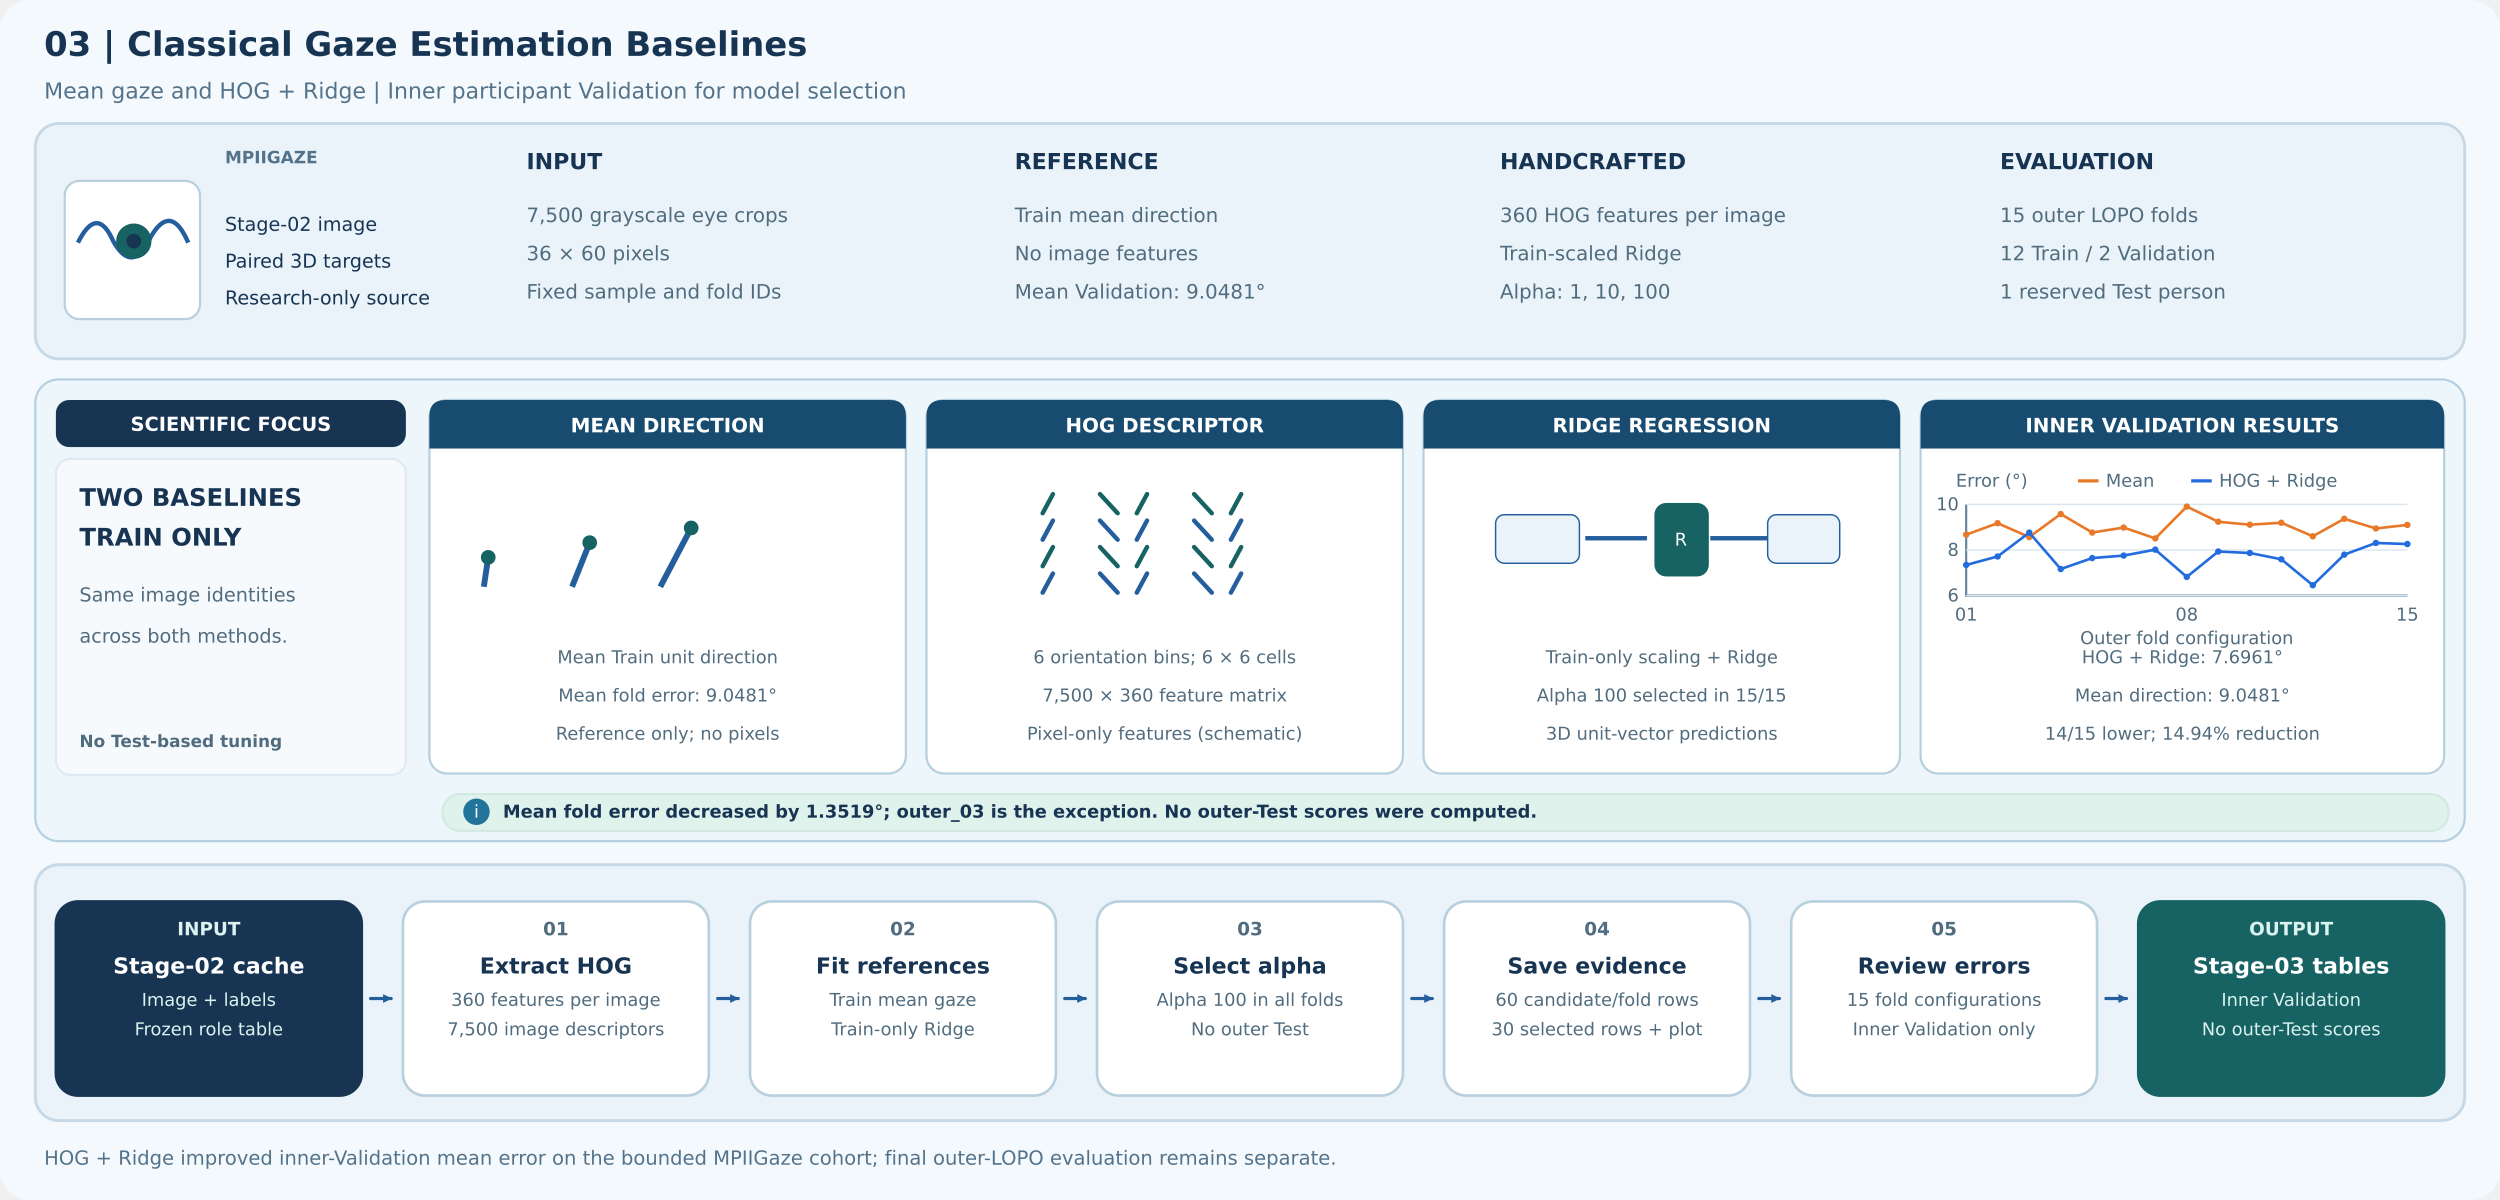
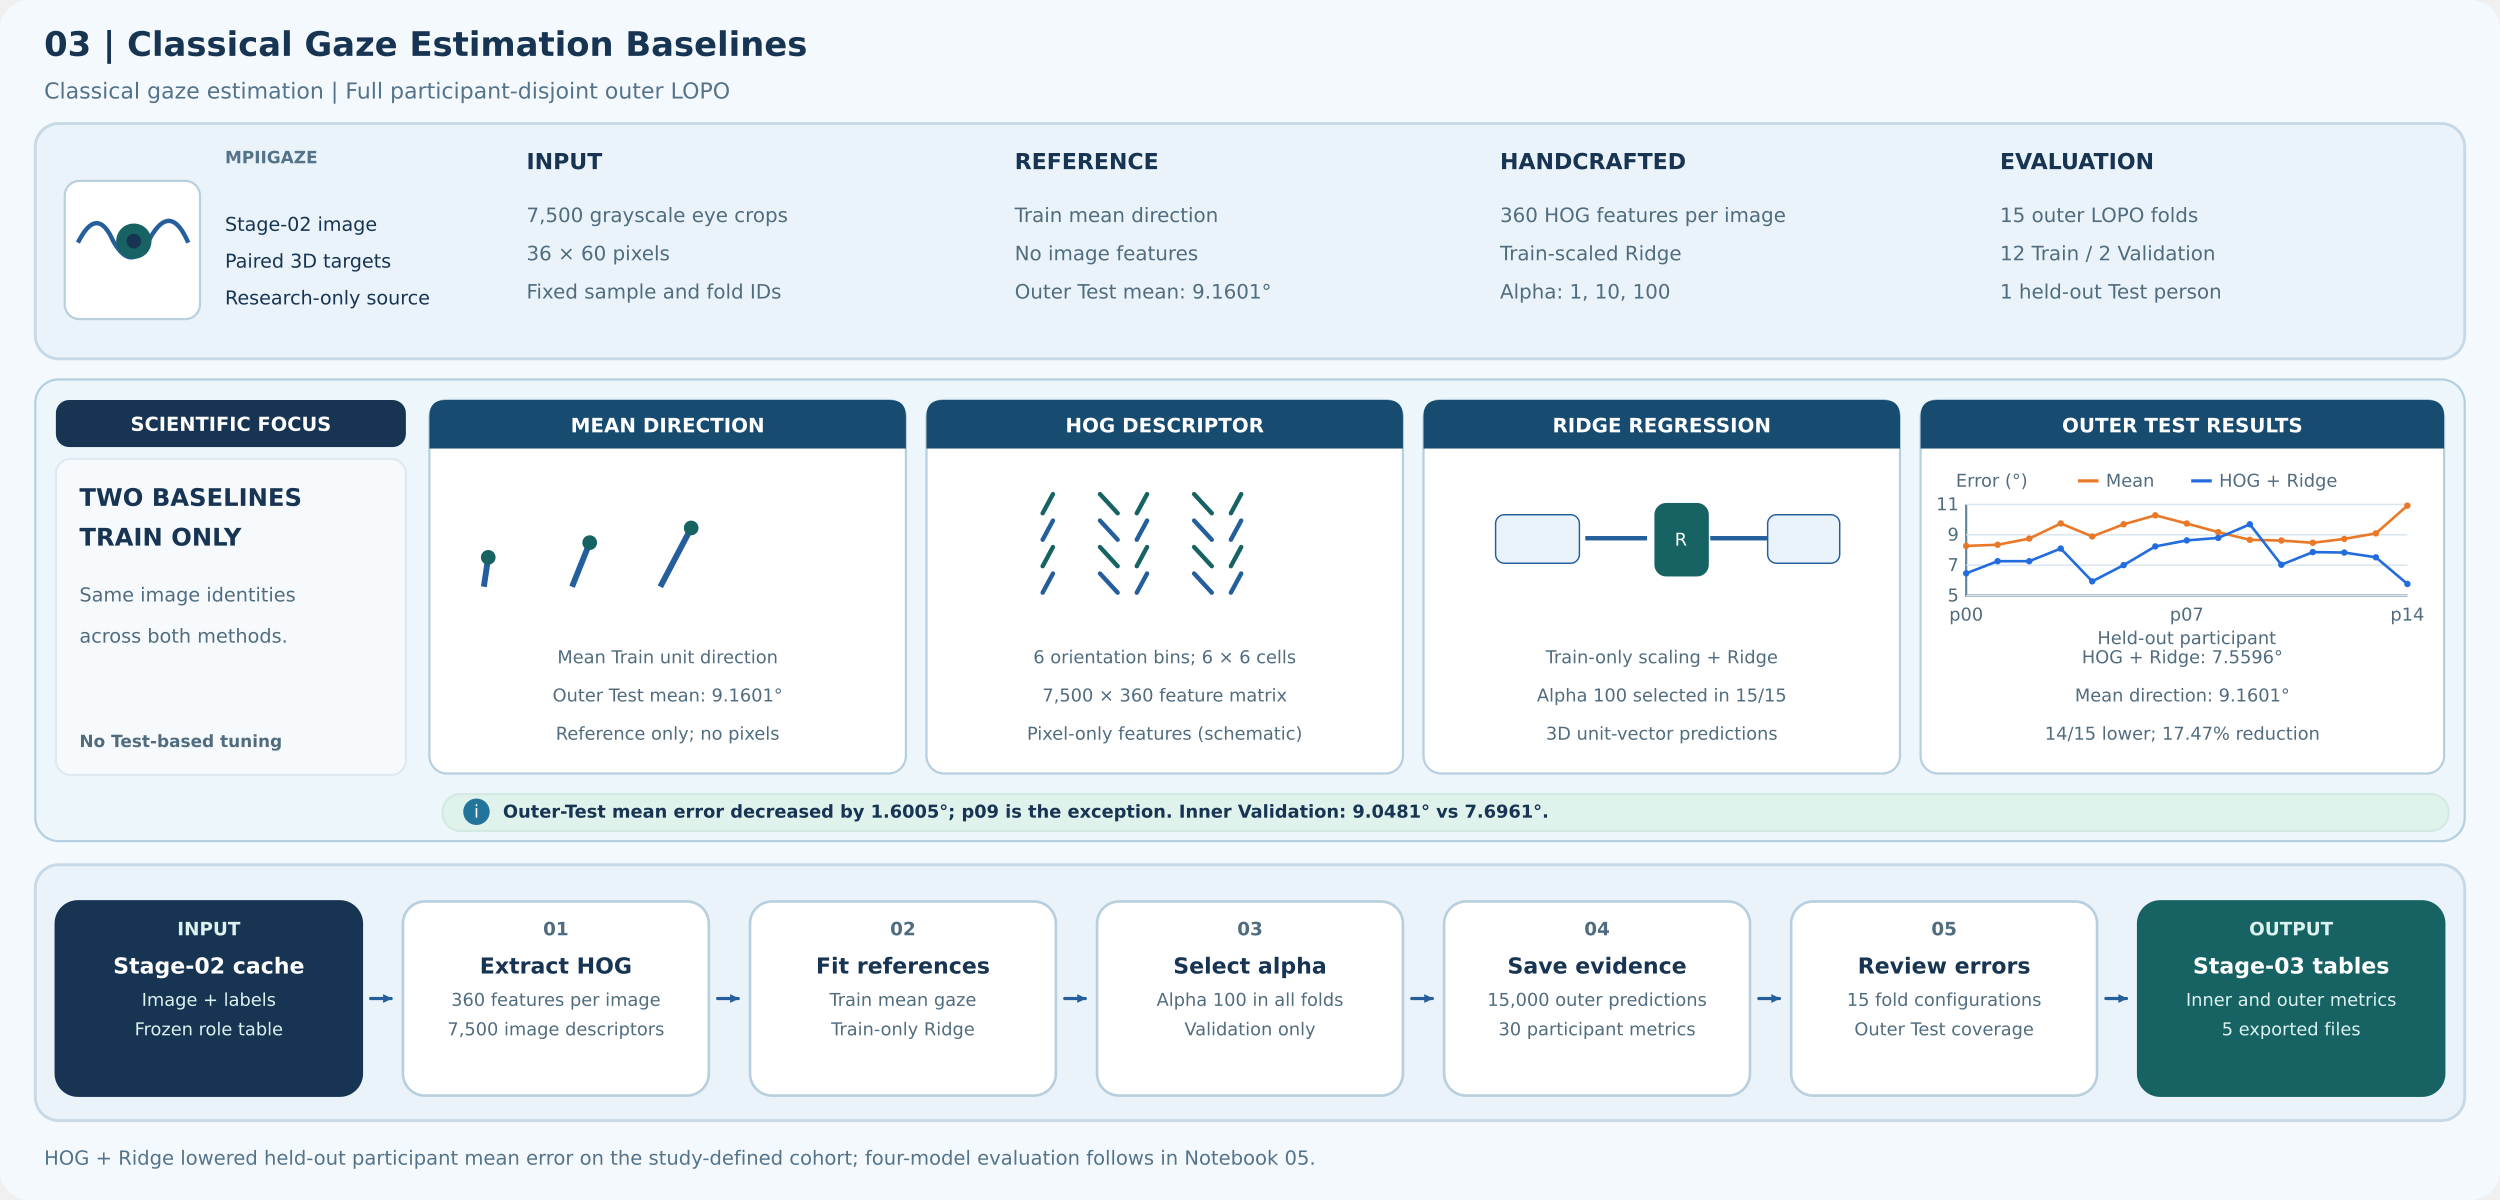
<svg xmlns="http://www.w3.org/2000/svg" width="1700" height="816" viewBox="0 0 1700 816" role="img" aria-labelledby="title desc">
  <defs>
    <marker id="arr" markerUnits="userSpaceOnUse" markerWidth="6" markerHeight="6" refX="5.5" refY="3" orient="auto">
      <path d="M0 0 L6 3 L0 6 Z" fill="#245E9D" />
    </marker>
    <style>text{font-family:DejaVu Sans,Arial,sans-serif;font-weight:400}
.figure-title{font-size:23px;font-weight:700;fill:#173453}.subtitle{font-size:15px;fill:#54738A}
.source-heading{font-size:11.5px;font-weight:700;fill:#53738A}.source-label{font-size:13px;fill:#173453}
.context-heading{font-size:15px;font-weight:700;fill:#173453}.context-body{font-size:13.5px;fill:#506C7E}
.section-label{font-size:13.2px;font-weight:700;fill:#FFFFFF}.focus-heading{font-size:16.5px;font-weight:700;fill:#173453}
.focus-body{font-size:13.1px;fill:#506C7E}.qualification{font-size:11.5px;font-weight:700;fill:#506C7E}
.card-heading{font-size:13.5px;font-weight:700;fill:#FFFFFF}.card-body{font-size:12.1px;fill:#506C7E}
.workflow-id{font-size:12.5px;font-weight:700;fill:#506C7E}.workflow-heading{font-size:15px;font-weight:700;fill:#173453}
.workflow-body{font-size:12.1px;fill:#506C7E}.terminal-id{font-size:12.5px;font-weight:700;fill:#DBF2EF}
.terminal-heading{font-size:15px;font-weight:700;fill:#FFFFFF}.terminal-body{font-size:12.1px;fill:#DBF2EF}
.footer{font-size:13.3px;fill:#54738A}.note{font-size:12.1px;font-weight:700;fill:#173453}</style>
  </defs>
  <rect id="canvas" x="0" y="0" width="1700" height="816" rx="20" fill="#F4F9FD" />
  <g id="band-0-header">
    <text id="title-text" x="30" y="38" class="figure-title">03 | Classical Gaze Estimation Baselines</text>
-     <text id="subtitle-text" x="30" y="67" class="subtitle">Mean gaze and HOG + Ridge | Inner participant Validation for model selection</text>
+     <text id="subtitle-text" x="30" y="67" class="subtitle">Classical gaze estimation | Full participant-disjoint outer LOPO</text>
  </g>
  <g id="band-1-context">
    <rect id="context-container" x="24" y="84" width="1652" height="160" rx="16" fill="#EAF3FA" stroke="#C7D9E6" stroke-width="2" />
    <g id="source-schematic">
      <rect id="source-icon-frame" x="44" y="123" width="92" height="94" rx="10" fill="#FFFFFF" stroke="#B8CFDE" stroke-width="1.5" />
      <path d="M53 165Q66 139 77 164Q90 187 102 162Q116 137 128 165" fill="none" stroke="#245E9D" stroke-width="3" />
      <circle cx="91" cy="164" r="12" fill="#176363" />
      <circle cx="91" cy="164" r="5" fill="#173453" />
      <text x="153" y="111" class="source-heading">MPIIGAZE</text>
      <text x="153" y="157" class="source-label">Stage-02 image</text>
      <text x="153" y="182" class="source-label">Paired 3D targets</text>
      <text x="153" y="207" class="source-label">Research-only source</text>
    </g>
    <g id="context-module-1">
      <text x="358" y="115" class="context-heading">INPUT</text>
      <text x="358" y="151" class="context-body">7,500 grayscale eye crops</text>
      <text x="358" y="177" class="context-body">36 × 60 pixels</text>
      <text x="358" y="203" class="context-body">Fixed sample and fold IDs</text>
    </g>
    <g id="context-module-2">
      <text x="690" y="115" class="context-heading">REFERENCE</text>
      <text x="690" y="151" class="context-body">Train mean direction</text>
      <text x="690" y="177" class="context-body">No image features</text>
-       <text x="690" y="203" class="context-body">Mean Validation: 9.0481°</text>
+       <text x="690" y="203" class="context-body">Outer Test mean: 9.1601°</text>
    </g>
    <g id="context-module-3">
      <text x="1020" y="115" class="context-heading">HANDCRAFTED</text>
      <text x="1020" y="151" class="context-body">360 HOG features per image</text>
      <text x="1020" y="177" class="context-body">Train-scaled Ridge</text>
      <text x="1020" y="203" class="context-body">Alpha: 1, 10, 100</text>
    </g>
    <g id="context-module-4">
      <text x="1360" y="115" class="context-heading">EVALUATION</text>
      <text x="1360" y="151" class="context-body">15 outer LOPO folds</text>
      <text x="1360" y="177" class="context-body">12 Train / 2 Validation</text>
-       <text x="1360" y="203" class="context-body">1 reserved Test person</text>
+       <text x="1360" y="203" class="context-body">1 held-out Test person</text>
    </g>
  </g>
  <g id="band-2-analysis">
    <rect id="analysis-container" x="24" y="258" width="1652" height="314" rx="16" fill="#EDF6FB" stroke="#B4CFE0" stroke-width="1.5" />
    <g id="analysis-focus">
      <rect id="section-label-box" x="38" y="272" width="238" height="32" rx="9" fill="#173453" />
      <text x="157" y="293" class="section-label" text-anchor="middle">SCIENTIFIC FOCUS</text>
      <rect id="focus-card" x="38" y="312" width="238" height="215" rx="10" fill="#F7FAFD" stroke="#DFEAF0" stroke-width="1.5" />
      <text x="54" y="344" class="focus-heading">TWO BASELINES</text>
      <text x="54" y="371" class="focus-heading">TRAIN ONLY</text>
      <text x="54" y="409" class="focus-body">Same image identities</text>
      <text x="54" y="437" class="focus-body">across both methods.</text>
      <text x="54" y="508" class="qualification">No Test-based tuning</text>
    </g>
    <g id="evidence-panel-1">
      <rect id="evidence-card-1" x="292" y="272" width="324" height="254" rx="12" fill="#FFFFFF" stroke="#B6CFDE" stroke-width="1.5" />
      <path id="evidence-header-1" d="M303 272 H605 Q616 272 616 283 V305 H292 V283 Q292 272 303 272 Z" fill="#174B70" />
      <text x="454" y="294" class="card-heading" text-anchor="middle">MEAN DIRECTION</text>
      <g id="evidence-content-1">
        <g data-diagram="vector" aria-label="vector scientific schematic">
          <path d="M329 399l3 -20" stroke="#245E9D" stroke-width="4" />
          <circle cx="332" cy="379" r="5" fill="#176363" />
          <path d="M389 399l12 -30" stroke="#245E9D" stroke-width="4" />
          <circle cx="401" cy="369" r="5" fill="#176363" />
          <path d="M449 399l21 -40" stroke="#245E9D" stroke-width="4" />
          <circle cx="470" cy="359" r="5" fill="#176363" />
        </g>
        <text x="454" y="451" class="card-body" text-anchor="middle">Mean Train unit direction</text>
-         <text x="454" y="477" class="card-body" text-anchor="middle">Mean fold error: 9.0481°</text>
+         <text x="454" y="477" class="card-body" text-anchor="middle">Outer Test mean: 9.1601°</text>
        <text x="454" y="503" class="card-body" text-anchor="middle">Reference only; no pixels</text>
      </g>
    </g>
    <g id="evidence-panel-2">
      <rect id="evidence-card-2" x="630" y="272" width="324" height="254" rx="12" fill="#FFFFFF" stroke="#B6CFDE" stroke-width="1.5" />
      <path id="evidence-header-2" d="M641 272 H943 Q954 272 954 283 V305 H630 V283 Q630 272 641 272 Z" fill="#174B70" />
      <text x="792" y="294" class="card-heading" text-anchor="middle">HOG DESCRIPTOR</text>
      <g id="evidence-content-2">
        <g data-diagram="hog" aria-label="hog scientific schematic">
          <path d="M716 336l-7 13" stroke="#176363" stroke-width="3" stroke-linecap="round" />
          <path d="M748 336l12 13" stroke="#176363" stroke-width="3" stroke-linecap="round" />
          <path d="M780 336l-7 13" stroke="#176363" stroke-width="3" stroke-linecap="round" />
          <path d="M812 336l12 13" stroke="#176363" stroke-width="3" stroke-linecap="round" />
          <path d="M844 336l-7 13" stroke="#176363" stroke-width="3" stroke-linecap="round" />
          <path d="M716 354l-7 13" stroke="#245E9D" stroke-width="3" stroke-linecap="round" />
          <path d="M748 354l12 13" stroke="#245E9D" stroke-width="3" stroke-linecap="round" />
          <path d="M780 354l-7 13" stroke="#245E9D" stroke-width="3" stroke-linecap="round" />
          <path d="M812 354l12 13" stroke="#245E9D" stroke-width="3" stroke-linecap="round" />
          <path d="M844 354l-7 13" stroke="#245E9D" stroke-width="3" stroke-linecap="round" />
          <path d="M716 372l-7 13" stroke="#176363" stroke-width="3" stroke-linecap="round" />
          <path d="M748 372l12 13" stroke="#176363" stroke-width="3" stroke-linecap="round" />
          <path d="M780 372l-7 13" stroke="#176363" stroke-width="3" stroke-linecap="round" />
          <path d="M812 372l12 13" stroke="#176363" stroke-width="3" stroke-linecap="round" />
          <path d="M844 372l-7 13" stroke="#176363" stroke-width="3" stroke-linecap="round" />
          <path d="M716 390l-7 13" stroke="#245E9D" stroke-width="3" stroke-linecap="round" />
          <path d="M748 390l12 13" stroke="#245E9D" stroke-width="3" stroke-linecap="round" />
          <path d="M780 390l-7 13" stroke="#245E9D" stroke-width="3" stroke-linecap="round" />
          <path d="M812 390l12 13" stroke="#245E9D" stroke-width="3" stroke-linecap="round" />
          <path d="M844 390l-7 13" stroke="#245E9D" stroke-width="3" stroke-linecap="round" />
        </g>
        <text x="792" y="451" class="card-body" text-anchor="middle">6 orientation bins; 6 × 6 cells</text>
        <text x="792" y="477" class="card-body" text-anchor="middle">7,500 × 360 feature matrix</text>
        <text x="792" y="503" class="card-body" text-anchor="middle">Pixel-only features (schematic)</text>
      </g>
    </g>
    <g id="evidence-panel-3">
      <rect id="evidence-card-3" x="968" y="272" width="324" height="254" rx="12" fill="#FFFFFF" stroke="#B6CFDE" stroke-width="1.5" />
      <path id="evidence-header-3" d="M979 272 H1281 Q1292 272 1292 283 V305 H968 V283 Q968 272 979 272 Z" fill="#174B70" />
      <text x="1130" y="294" class="card-heading" text-anchor="middle">RIDGE REGRESSION</text>
      <g id="evidence-content-3">
        <g data-diagram="ridge" aria-label="ridge scientific schematic">
          <rect x="1017" y="350" width="57" height="33" rx="6" fill="#EAF3FA" stroke="#245E9D" />
          <path d="M1078 366H1120M1163 366h39" stroke="#245E9D" stroke-width="3" />
          <rect x="1125" y="342" width="37" height="50" rx="8" fill="#176363" />
          <rect x="1202" y="350" width="49" height="33" rx="6" fill="#EAF3FA" stroke="#245E9D" />
          <text x="1143" y="371" fill="white" font-size="12" text-anchor="middle">R</text>
        </g>
        <text x="1130" y="451" class="card-body" text-anchor="middle">Train-only scaling + Ridge</text>
        <text x="1130" y="477" class="card-body" text-anchor="middle">Alpha 100 selected in 15/15</text>
        <text x="1130" y="503" class="card-body" text-anchor="middle">3D unit-vector predictions</text>
      </g>
    </g>
    <g id="evidence-panel-4">
      <rect id="evidence-card-4" x="1306" y="272" width="356" height="254" rx="12" fill="#FFFFFF" stroke="#B6CFDE" stroke-width="1.5" />
      <path id="evidence-header-4" d="M1317 272 H1651 Q1662 272 1662 283 V305 H1306 V283 Q1306 272 1317 272 Z" fill="#174B70" />
-       <text x="1484" y="294" class="card-heading" text-anchor="middle">INNER VALIDATION RESULTS</text>
+       <text x="1484" y="294" class="card-heading" text-anchor="middle">OUTER TEST RESULTS</text>
      <g id="evidence-content-4">
-         <g data-diagram="inner-validation-errors" aria-label="Recorded mean direction and selected HOG Ridge inner Validation errors, degrees, across 15 fold configurations">
+         <g data-diagram="outer-test-errors" aria-label="Outer Test mean angular error per held-out participant, degrees">
          <path d="M1337 343 V405 H1637" fill="none" stroke="#66879D" stroke-width="1.5" />
          <path d="M1337 405 H1637" stroke="#D9E6EF" stroke-width="1" />
-           <text x="1332" y="409" class="card-body" text-anchor="end">6</text>
-           <path d="M1337 374 H1637" stroke="#D9E6EF" stroke-width="1" />
-           <text x="1332" y="378" class="card-body" text-anchor="end">8</text>
+           <text x="1332" y="409" class="card-body" text-anchor="end">5</text>
+           <path d="M1337 384.333 H1637" stroke="#D9E6EF" stroke-width="1" />
+           <text x="1332" y="388.333" class="card-body" text-anchor="end">7</text>
+           <path d="M1337 363.667 H1637" stroke="#D9E6EF" stroke-width="1" />
+           <text x="1332" y="367.667" class="card-body" text-anchor="end">9</text>
          <path d="M1337 343 H1637" stroke="#D9E6EF" stroke-width="1" />
-           <text x="1332" y="347" class="card-body" text-anchor="end">10</text>
-           <polyline points="1337.0,363.57 1358.4,355.77 1379.9,365.21 1401.3,349.53 1422.7,362.13 1444.1,358.73 1465.6,366.11 1487.0,344.47 1508.4,354.79 1529.9,356.79 1551.3,355.46 1572.7,364.68 1594.1,352.77 1615.6,359.36 1637.0,356.94" fill="none" stroke="#E87929" stroke-width="1.8" />
-           <circle cx="1337.0" cy="363.57" r="2.2" fill="#E87929" />
-           <circle cx="1358.4" cy="355.77" r="2.2" fill="#E87929" />
-           <circle cx="1379.9" cy="365.21" r="2.2" fill="#E87929" />
-           <circle cx="1401.3" cy="349.53" r="2.2" fill="#E87929" />
-           <circle cx="1422.7" cy="362.13" r="2.2" fill="#E87929" />
-           <circle cx="1444.1" cy="358.73" r="2.2" fill="#E87929" />
-           <circle cx="1465.6" cy="366.11" r="2.2" fill="#E87929" />
-           <circle cx="1487.0" cy="344.47" r="2.2" fill="#E87929" />
-           <circle cx="1508.4" cy="354.79" r="2.2" fill="#E87929" />
-           <circle cx="1529.9" cy="356.79" r="2.2" fill="#E87929" />
-           <circle cx="1551.3" cy="355.46" r="2.2" fill="#E87929" />
-           <circle cx="1572.7" cy="364.68" r="2.2" fill="#E87929" />
-           <circle cx="1594.1" cy="352.77" r="2.2" fill="#E87929" />
-           <circle cx="1615.6" cy="359.36" r="2.2" fill="#E87929" />
-           <circle cx="1637.0" cy="356.94" r="2.2" fill="#E87929" />
-           <polyline points="1337.0,384.16 1358.4,378.40 1379.9,362.15 1401.3,386.95 1422.7,379.48 1444.1,377.80 1465.6,373.76 1487.0,392.31 1508.4,375.03 1529.9,376.04 1551.3,380.31 1572.7,397.94 1594.1,377.15 1615.6,369.22 1637.0,369.95" fill="none" stroke="#236CDE" stroke-width="1.8" />
-           <circle cx="1337.0" cy="384.16" r="2.2" fill="#236CDE" />
-           <circle cx="1358.4" cy="378.40" r="2.2" fill="#236CDE" />
-           <circle cx="1379.9" cy="362.15" r="2.2" fill="#236CDE" />
-           <circle cx="1401.3" cy="386.95" r="2.2" fill="#236CDE" />
-           <circle cx="1422.7" cy="379.48" r="2.2" fill="#236CDE" />
-           <circle cx="1444.1" cy="377.80" r="2.2" fill="#236CDE" />
-           <circle cx="1465.6" cy="373.76" r="2.2" fill="#236CDE" />
-           <circle cx="1487.0" cy="392.31" r="2.2" fill="#236CDE" />
-           <circle cx="1508.4" cy="375.03" r="2.2" fill="#236CDE" />
-           <circle cx="1529.9" cy="376.04" r="2.2" fill="#236CDE" />
-           <circle cx="1551.3" cy="380.31" r="2.2" fill="#236CDE" />
-           <circle cx="1572.7" cy="397.94" r="2.2" fill="#236CDE" />
-           <circle cx="1594.1" cy="377.15" r="2.2" fill="#236CDE" />
-           <circle cx="1615.6" cy="369.22" r="2.2" fill="#236CDE" />
-           <circle cx="1637.0" cy="369.95" r="2.2" fill="#236CDE" />
+           <text x="1332" y="347" class="card-body" text-anchor="end">11</text>
+           <polyline points="1337.0,371.21 1358.4,370.44 1379.9,366.24 1401.3,355.95 1422.7,364.80 1444.1,356.50 1465.6,350.43 1487.0,356.00 1508.4,361.87 1529.9,367.08 1551.3,367.58 1572.7,369.09 1594.1,366.46 1615.6,362.70 1637.0,343.84" fill="none" stroke="#E87929" stroke-width="1.8" />
+           <circle cx="1337.0" cy="371.21" r="2.2" fill="#E87929" />
+           <circle cx="1358.4" cy="370.44" r="2.2" fill="#E87929" />
+           <circle cx="1379.9" cy="366.24" r="2.2" fill="#E87929" />
+           <circle cx="1401.3" cy="355.95" r="2.2" fill="#E87929" />
+           <circle cx="1422.7" cy="364.80" r="2.2" fill="#E87929" />
+           <circle cx="1444.1" cy="356.50" r="2.2" fill="#E87929" />
+           <circle cx="1465.6" cy="350.43" r="2.2" fill="#E87929" />
+           <circle cx="1487.0" cy="356.00" r="2.2" fill="#E87929" />
+           <circle cx="1508.4" cy="361.87" r="2.2" fill="#E87929" />
+           <circle cx="1529.9" cy="367.08" r="2.2" fill="#E87929" />
+           <circle cx="1551.3" cy="367.58" r="2.2" fill="#E87929" />
+           <circle cx="1572.7" cy="369.09" r="2.2" fill="#E87929" />
+           <circle cx="1594.1" cy="366.46" r="2.2" fill="#E87929" />
+           <circle cx="1615.6" cy="362.70" r="2.2" fill="#E87929" />
+           <circle cx="1637.0" cy="343.84" r="2.2" fill="#E87929" />
+           <polyline points="1337.0,389.86 1358.4,381.61 1379.9,381.61 1401.3,373.02 1422.7,395.32 1444.1,384.28 1465.6,371.56 1487.0,367.47 1508.4,365.77 1529.9,356.52 1551.3,384.03 1572.7,375.43 1594.1,375.73 1615.6,378.98 1637.0,397.08" fill="none" stroke="#236CDE" stroke-width="1.8" />
+           <circle cx="1337.0" cy="389.86" r="2.2" fill="#236CDE" />
+           <circle cx="1358.4" cy="381.61" r="2.2" fill="#236CDE" />
+           <circle cx="1379.9" cy="381.61" r="2.2" fill="#236CDE" />
+           <circle cx="1401.3" cy="373.02" r="2.2" fill="#236CDE" />
+           <circle cx="1422.7" cy="395.32" r="2.2" fill="#236CDE" />
+           <circle cx="1444.1" cy="384.28" r="2.2" fill="#236CDE" />
+           <circle cx="1465.6" cy="371.56" r="2.2" fill="#236CDE" />
+           <circle cx="1487.0" cy="367.47" r="2.2" fill="#236CDE" />
+           <circle cx="1508.4" cy="365.77" r="2.2" fill="#236CDE" />
+           <circle cx="1529.9" cy="356.52" r="2.2" fill="#236CDE" />
+           <circle cx="1551.3" cy="384.03" r="2.2" fill="#236CDE" />
+           <circle cx="1572.7" cy="375.43" r="2.2" fill="#236CDE" />
+           <circle cx="1594.1" cy="375.73" r="2.2" fill="#236CDE" />
+           <circle cx="1615.6" cy="378.98" r="2.2" fill="#236CDE" />
+           <circle cx="1637.0" cy="397.08" r="2.2" fill="#236CDE" />
          <text x="1330" y="331" class="card-body">Error (°)</text>
          <path d="M1413 327h14" stroke="#E87929" stroke-width="2.2" />
          <text x="1432" y="331" class="card-body">Mean</text>
          <path d="M1490 327h14" stroke="#236CDE" stroke-width="2.2" />
          <text x="1509" y="331" class="card-body">HOG + Ridge</text>
-           <text x="1337" y="422" class="card-body" text-anchor="middle">01</text>
-           <text x="1487" y="422" class="card-body" text-anchor="middle">08</text>
-           <text x="1637" y="422" class="card-body" text-anchor="middle">15</text>
-           <text x="1487" y="438" class="card-body" text-anchor="middle">Outer fold configuration</text>
-         </g>
-         <text x="1484" y="451" class="card-body" text-anchor="middle">HOG + Ridge: 7.6961°</text>
-         <text x="1484" y="477" class="card-body" text-anchor="middle">Mean direction: 9.0481°</text>
-         <text x="1484" y="503" class="card-body" text-anchor="middle">14/15 lower; 14.94% reduction</text>
+           <text x="1337" y="422" class="card-body" text-anchor="middle">p00</text>
+           <text x="1487" y="422" class="card-body" text-anchor="middle">p07</text>
+           <text x="1637" y="422" class="card-body" text-anchor="middle">p14</text>
+           <text x="1487" y="438" class="card-body" text-anchor="middle">Held-out participant</text>
+         </g>
+         <text x="1484" y="451" class="card-body" text-anchor="middle">HOG + Ridge: 7.5596°</text>
+         <text x="1484" y="477" class="card-body" text-anchor="middle">Mean direction: 9.1601°</text>
+         <text x="1484" y="503" class="card-body" text-anchor="middle">14/15 lower; 17.47% reduction</text>
      </g>
    </g>
    <g id="optional-scientific-note">
      <rect id="note-strip" x="301" y="540" width="1364" height="25" rx="12" fill="#E0F2EC" stroke="#D3EAE2" stroke-width="1.5" />
      <circle cx="324" cy="552" r="9" fill="#23749A" />
      <text x="324" y="556" fill="#FFFFFF" font-size="12" text-anchor="middle">i</text>
-       <text x="342" y="556" class="note">Mean fold error decreased by 1.3519°; outer_03 is the exception. No outer-Test scores were computed.</text>
+       <text x="342" y="556" class="note">Outer-Test mean error decreased by 1.6005°; p09 is the exception. Inner Validation: 9.0481° vs 7.6961°.</text>
    </g>
  </g>
  <g id="band-3-workflow">
    <rect id="workflow-container" x="24" y="588" width="1652" height="174" rx="16" fill="#EAF3FA" stroke="#C7D9E6" stroke-width="2" />
    <g id="workflow-input">
      <rect id="workflow-node-0" x="38" y="613" width="208" height="132" rx="15" fill="#173453" stroke="#173453" stroke-width="1.8" />
      <text x="142" y="636" text-anchor="middle" class="terminal-id">INPUT</text>
      <text x="142" y="662" text-anchor="middle" class="terminal-heading">Stage-02 cache</text>
      <text x="142" y="684" text-anchor="middle" class="terminal-body">Image + labels</text>
      <text x="142" y="704" text-anchor="middle" class="terminal-body">Frozen role table</text>
    </g>
    <path id="workflow-connector-0" d="M252 679 H266" fill="none" stroke="#245E9D" stroke-width="2.2" stroke-linecap="round" marker-end="url(#arr)" />
    <g id="workflow-process-1">
      <rect id="workflow-node-1" x="274" y="613" width="208" height="132" rx="15" fill="#FFFFFF" stroke="#B8CFDE" stroke-width="1.8" />
      <text x="378" y="636" text-anchor="middle" class="workflow-id">01</text>
      <text x="378" y="662" text-anchor="middle" class="workflow-heading">Extract HOG</text>
      <text x="378" y="684" text-anchor="middle" class="workflow-body">360 features per image</text>
      <text x="378" y="704" text-anchor="middle" class="workflow-body">7,500 image descriptors</text>
    </g>
    <path id="workflow-connector-1" d="M488 679 H502" fill="none" stroke="#245E9D" stroke-width="2.2" stroke-linecap="round" marker-end="url(#arr)" />
    <g id="workflow-process-2">
      <rect id="workflow-node-2" x="510" y="613" width="208" height="132" rx="15" fill="#FFFFFF" stroke="#B8CFDE" stroke-width="1.8" />
      <text x="614" y="636" text-anchor="middle" class="workflow-id">02</text>
      <text x="614" y="662" text-anchor="middle" class="workflow-heading">Fit references</text>
      <text x="614" y="684" text-anchor="middle" class="workflow-body">Train mean gaze</text>
      <text x="614" y="704" text-anchor="middle" class="workflow-body">Train-only Ridge</text>
    </g>
    <path id="workflow-connector-2" d="M724 679 H738" fill="none" stroke="#245E9D" stroke-width="2.2" stroke-linecap="round" marker-end="url(#arr)" />
    <g id="workflow-process-3">
      <rect id="workflow-node-3" x="746" y="613" width="208" height="132" rx="15" fill="#FFFFFF" stroke="#B8CFDE" stroke-width="1.8" />
      <text x="850" y="636" text-anchor="middle" class="workflow-id">03</text>
      <text x="850" y="662" text-anchor="middle" class="workflow-heading">Select alpha</text>
      <text x="850" y="684" text-anchor="middle" class="workflow-body">Alpha 100 in all folds</text>
-       <text x="850" y="704" text-anchor="middle" class="workflow-body">No outer Test</text>
+       <text x="850" y="704" text-anchor="middle" class="workflow-body">Validation only</text>
    </g>
    <path id="workflow-connector-3" d="M960 679 H974" fill="none" stroke="#245E9D" stroke-width="2.2" stroke-linecap="round" marker-end="url(#arr)" />
    <g id="workflow-process-4">
      <rect id="workflow-node-4" x="982" y="613" width="208" height="132" rx="15" fill="#FFFFFF" stroke="#B8CFDE" stroke-width="1.8" />
      <text x="1086" y="636" text-anchor="middle" class="workflow-id">04</text>
      <text x="1086" y="662" text-anchor="middle" class="workflow-heading">Save evidence</text>
-       <text x="1086" y="684" text-anchor="middle" class="workflow-body">60 candidate/fold rows</text>
-       <text x="1086" y="704" text-anchor="middle" class="workflow-body">30 selected rows + plot</text>
+       <text x="1086" y="684" text-anchor="middle" class="workflow-body">15,000 outer predictions</text>
+       <text x="1086" y="704" text-anchor="middle" class="workflow-body">30 participant metrics</text>
    </g>
    <path id="workflow-connector-4" d="M1196 679 H1210" fill="none" stroke="#245E9D" stroke-width="2.2" stroke-linecap="round" marker-end="url(#arr)" />
    <g id="workflow-process-5">
      <rect id="workflow-node-5" x="1218" y="613" width="208" height="132" rx="15" fill="#FFFFFF" stroke="#B8CFDE" stroke-width="1.8" />
      <text x="1322" y="636" text-anchor="middle" class="workflow-id">05</text>
      <text x="1322" y="662" text-anchor="middle" class="workflow-heading">Review errors</text>
      <text x="1322" y="684" text-anchor="middle" class="workflow-body">15 fold configurations</text>
-       <text x="1322" y="704" text-anchor="middle" class="workflow-body">Inner Validation only</text>
+       <text x="1322" y="704" text-anchor="middle" class="workflow-body">Outer Test coverage</text>
    </g>
    <path id="workflow-connector-5" d="M1432 679 H1446" fill="none" stroke="#245E9D" stroke-width="2.2" stroke-linecap="round" marker-end="url(#arr)" />
    <g id="workflow-output">
      <rect id="workflow-node-6" x="1454" y="613" width="208" height="132" rx="15" fill="#176363" stroke="#176363" stroke-width="1.8" />
      <text x="1558" y="636" text-anchor="middle" class="terminal-id">OUTPUT</text>
      <text x="1558" y="662" text-anchor="middle" class="terminal-heading">Stage-03 tables</text>
-       <text x="1558" y="684" text-anchor="middle" class="terminal-body">Inner Validation</text>
-       <text x="1558" y="704" text-anchor="middle" class="terminal-body">No outer-Test scores</text>
+       <text x="1558" y="684" text-anchor="middle" class="terminal-body">Inner and outer metrics</text>
+       <text x="1558" y="704" text-anchor="middle" class="terminal-body">5 exported files</text>
    </g>
  </g>
  <g id="band-4-summary">
-     <text x="30" y="792" class="footer">HOG + Ridge improved inner-Validation mean error on the bounded MPIIGaze cohort; final outer-LOPO evaluation remains separate.</text>
+     <text x="30" y="792" class="footer">HOG + Ridge lowered held-out participant mean error on the study-defined cohort; four-model evaluation follows in Notebook 05.</text>
  </g>
</svg>
